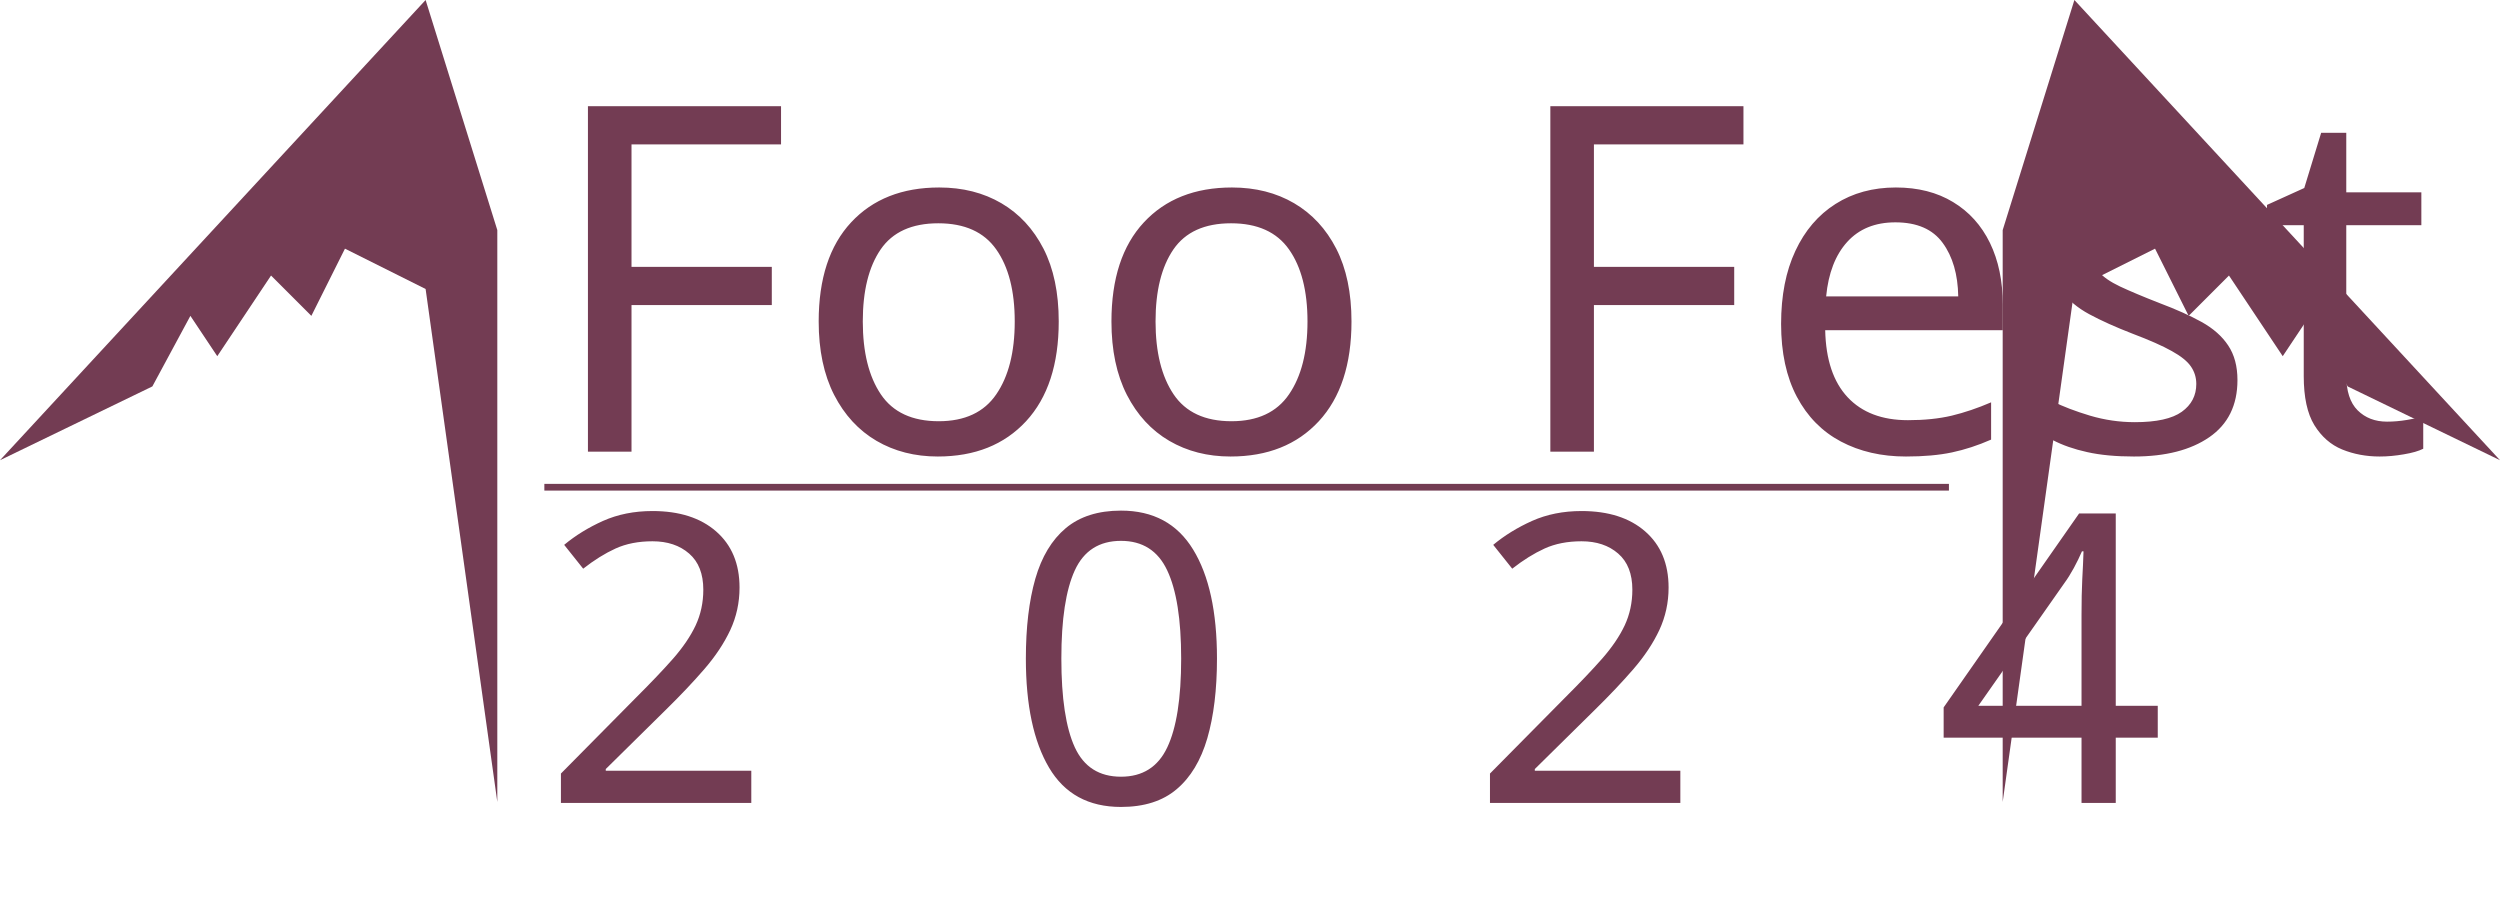
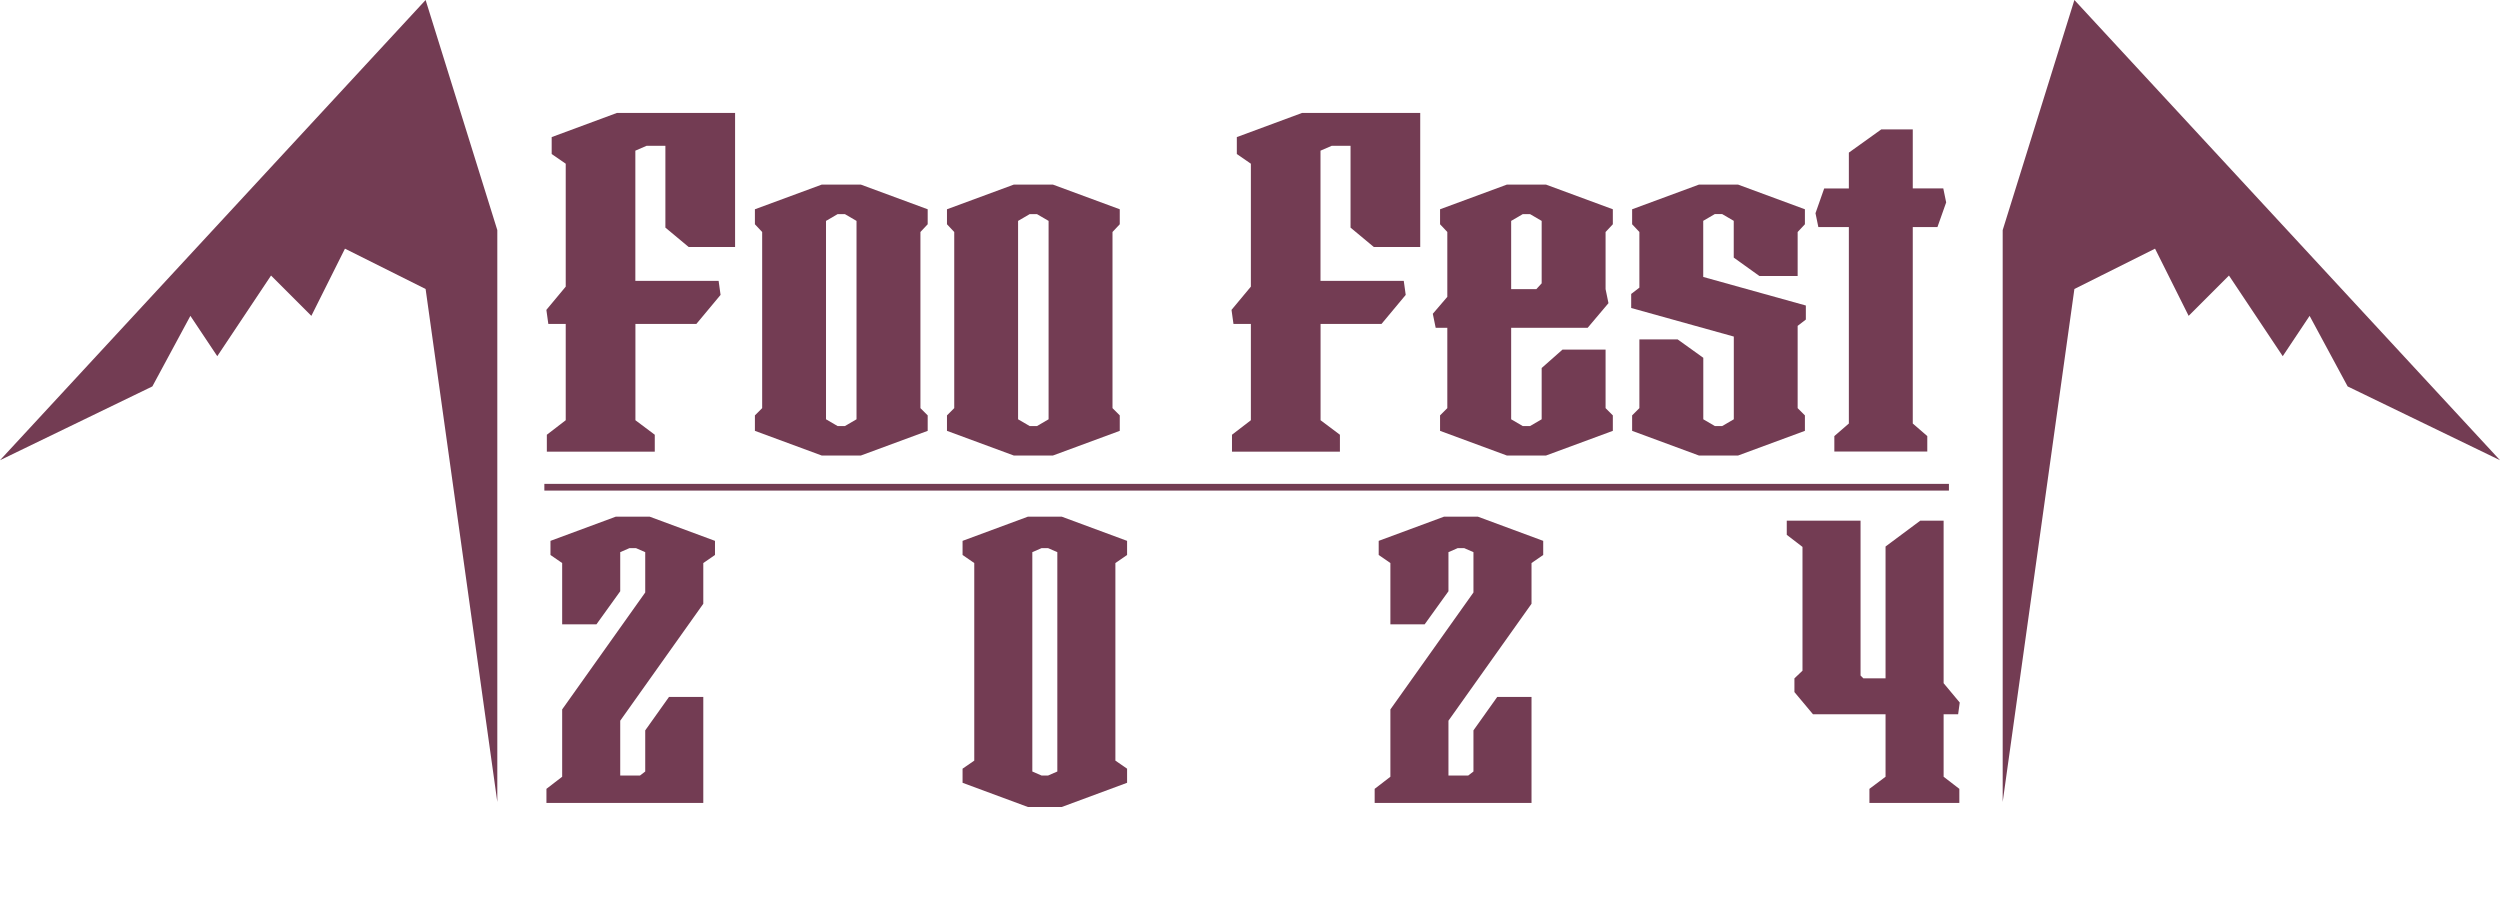
<svg xmlns="http://www.w3.org/2000/svg" id="Layer_1" data-name="Layer 1" viewBox="0 0 372 134.78">
  <defs>
    <style>
-       .cls-1, .cls-2, .cls-3, .cls-4 {
+       .cls-1, .cls-2 {
        fill: #733c53;
      }

      .cls-2 {
-         font-size: 60px;
-         letter-spacing: .58em;
-       }
- 
-       .cls-2, .cls-3 {
-         font-family: TaurunumFerrum-Iron, 'Taurunum Ferrum';
-       }
- 
-       .cls-3 {
-         font-size: 72px;
-       }
- 
-       .cls-4 {
        stroke: #733c53;
        stroke-miterlimit: 10;
      }
    </style>
  </defs>
-   <text class="cls-3" transform="translate(80.5 67.21)">
-     <tspan x="0" y="0">Foo Fest</tspan>
-   </text>
-   <text class="cls-2" transform="translate(80.59 119.48)">
-     <tspan x="0" y="0">2024</tspan>
-   </text>
-   <line class="cls-4" x1="81" y1="72.5" x2="290" y2="72.5" />
+   <g>
+     <path class="cls-1" d="m81.3,46.11l2.88-3.46v-18.29l-2.09-1.44v-2.52l9.72-3.6h17.57v19.95h-6.91l-3.46-2.88v-12.17h-2.81l-1.66.72v19.37h12.39l.29,2.09-3.6,4.32h-9.07v14.33l2.88,2.16v2.52h-16.06v-2.52l2.81-2.16v-14.33h-2.59l-.29-2.09Z" />
+     <path class="cls-1" d="m113.41,34.52l-1.08-1.15v-2.23l9.94-3.67h5.83l9.94,3.67v2.23l-1.08,1.15v26.21l1.08,1.08v2.3l-9.94,3.67h-5.83l-9.94-3.67v-2.3l1.08-1.08v-26.21Zm9.5,27.87l1.73,1.01h1.08l1.73-1.01v-29.52l-1.73-1.01h-1.08l-1.73,1.01v29.52Z" />
+     <path class="cls-1" d="m141.99,34.52l-1.08-1.15v-2.23l9.94-3.67h5.83l9.94,3.67v2.23l-1.08,1.15v26.21l1.08,1.08v2.3l-9.94,3.67h-5.83l-9.94-3.67v-2.3l1.08-1.08v-26.21Zm9.5,27.87l1.73,1.01h1.08l1.73-1.01v-29.52l-1.73-1.01h-1.08l-1.73,1.01v29.52Z" />
+     <path class="cls-1" d="m183.25,46.11l2.88-3.46v-18.29l-2.09-1.44v-2.52l9.72-3.6h17.57v19.95h-6.91l-3.46-2.88v-12.17h-2.81l-1.66.72v19.37h12.39l.29,2.09-3.6,4.32h-9.07v14.33l2.88,2.16v2.52h-16.06v-2.52l2.81-2.16v-14.33h-2.59l-.29-2.09Z" />
+     <path class="cls-1" d="m213.2,46.69l2.16-2.52v-9.65l-1.08-1.15v-2.23l9.94-3.67h5.83l9.94,3.67v2.23l-1.08,1.15v8.5l.43,2.09-3.1,3.67h-11.38v13.61l1.73,1.01h1.08l1.73-1.01v-7.63l3.1-2.74h6.41v8.71l1.08,1.08v2.3l-9.94,3.67h-5.83l-9.94-3.67v-2.3l1.08-1.08v-11.95h-1.73l-.43-2.09Zm11.67-3.67h3.74l.79-.86v-9.29l-1.73-1.01h-1.08l-1.73,1.01v10.15Z" />
+     <path class="cls-1" d="m256.25,31.85h-1.08l-1.73,1.01v8.35l15.27,4.25v2.09l-1.22.94v12.24l1.08,1.08v2.3l-9.94,3.67h-5.83l-9.94-3.67v-2.3l1.08-1.08v-10.23h5.69l3.82,2.74v9.15l1.73,1.01h1.08l1.73-1.01v-12.31l-15.27-4.25v-2.09l1.22-.94v-8.28l-1.08-1.15v-2.23l9.94-3.67h5.83l9.94,3.67v2.23l-1.08,1.15v6.55h-5.69l-3.82-2.74v-5.47l-1.73-1.01Z" />
+     <path class="cls-1" d="m270.15,31.71l1.29-3.67h3.67v-5.33l4.83-3.46h4.68v8.78h4.54l.43,2.09-1.3,3.67h-3.67v29.23l2.16,1.87v2.3h-13.83v-2.3l2.16-1.87v-29.23h-4.54l-.43-2.09Z" />
+   </g>
+   <g>
+     <path class="cls-1" d="m83.65,92.9v-9.12l-1.74-1.2v-2.1l9.72-3.6h5.04l9.72,3.6v2.1l-1.74,1.2v6.06l-12.36,17.4v8.16h2.94l.78-.6v-6.12l3.54-4.98h5.1v15.78h-23.34v-2.1l2.34-1.8v-10.02l12.36-17.4v-6l-1.38-.6h-.96l-1.38.6v5.82l-3.54,4.92h-5.1Z" />
+     <path class="cls-1" d="m144.97,83.78l-1.74-1.2v-2.1l9.72-3.6h5.04l9.72,3.6v2.1l-1.74,1.2v29.4l1.74,1.2v2.1l-9.72,3.6h-5.04l-9.72-3.6v-2.1l1.74-1.2v-29.4Zm8.64,31.02l1.38.6h.96l1.38-.6v-32.64l-1.38-.6h-.96l-1.38.6v32.64Z" />
+     <path class="cls-1" d="m206.89,92.9v-9.12l-1.74-1.2v-2.1l9.72-3.6h5.04l9.72,3.6v2.1l-1.74,1.2v6.06l-12.36,17.4v8.16h2.94l.78-.6v-6.12l3.54-4.98h5.1v15.78h-23.34v-2.1l2.34-1.8v-10.02l12.36-17.4v-6l-1.38-.6h-.96l-1.38.6v5.82l-3.54,4.92h-5.1Z" />
+     <path class="cls-1" d="m277.27,100.94h3.3v-19.62l5.16-3.84h3.48v24.18l2.4,2.88-.24,1.74h-2.16v9.3l2.34,1.8v2.1h-13.38v-2.1l2.4-1.8v-9.3h-10.8l-2.76-3.3v-2.04l1.2-1.14v-18.42l-2.34-1.8v-2.1h10.98v23.04l.42.42Z" />
+   </g>
+   <line class="cls-2" x1="81" y1="72.5" x2="290" y2="72.5" />
  <polygon class="cls-1" points="0 68.48 63.33 0 74 34.24 74 119.33 63.33 43 51.33 37 46.33 47 40.33 41 32.33 53 28.33 47 22.67 57.5 0 68.48" />
  <polygon class="cls-1" points="372 68.48 308.67 0 298 34.24 298 119.33 308.67 43 320.67 37 325.67 47 331.67 41 339.67 53 343.67 47 349.33 57.5 372 68.48" />
</svg>
